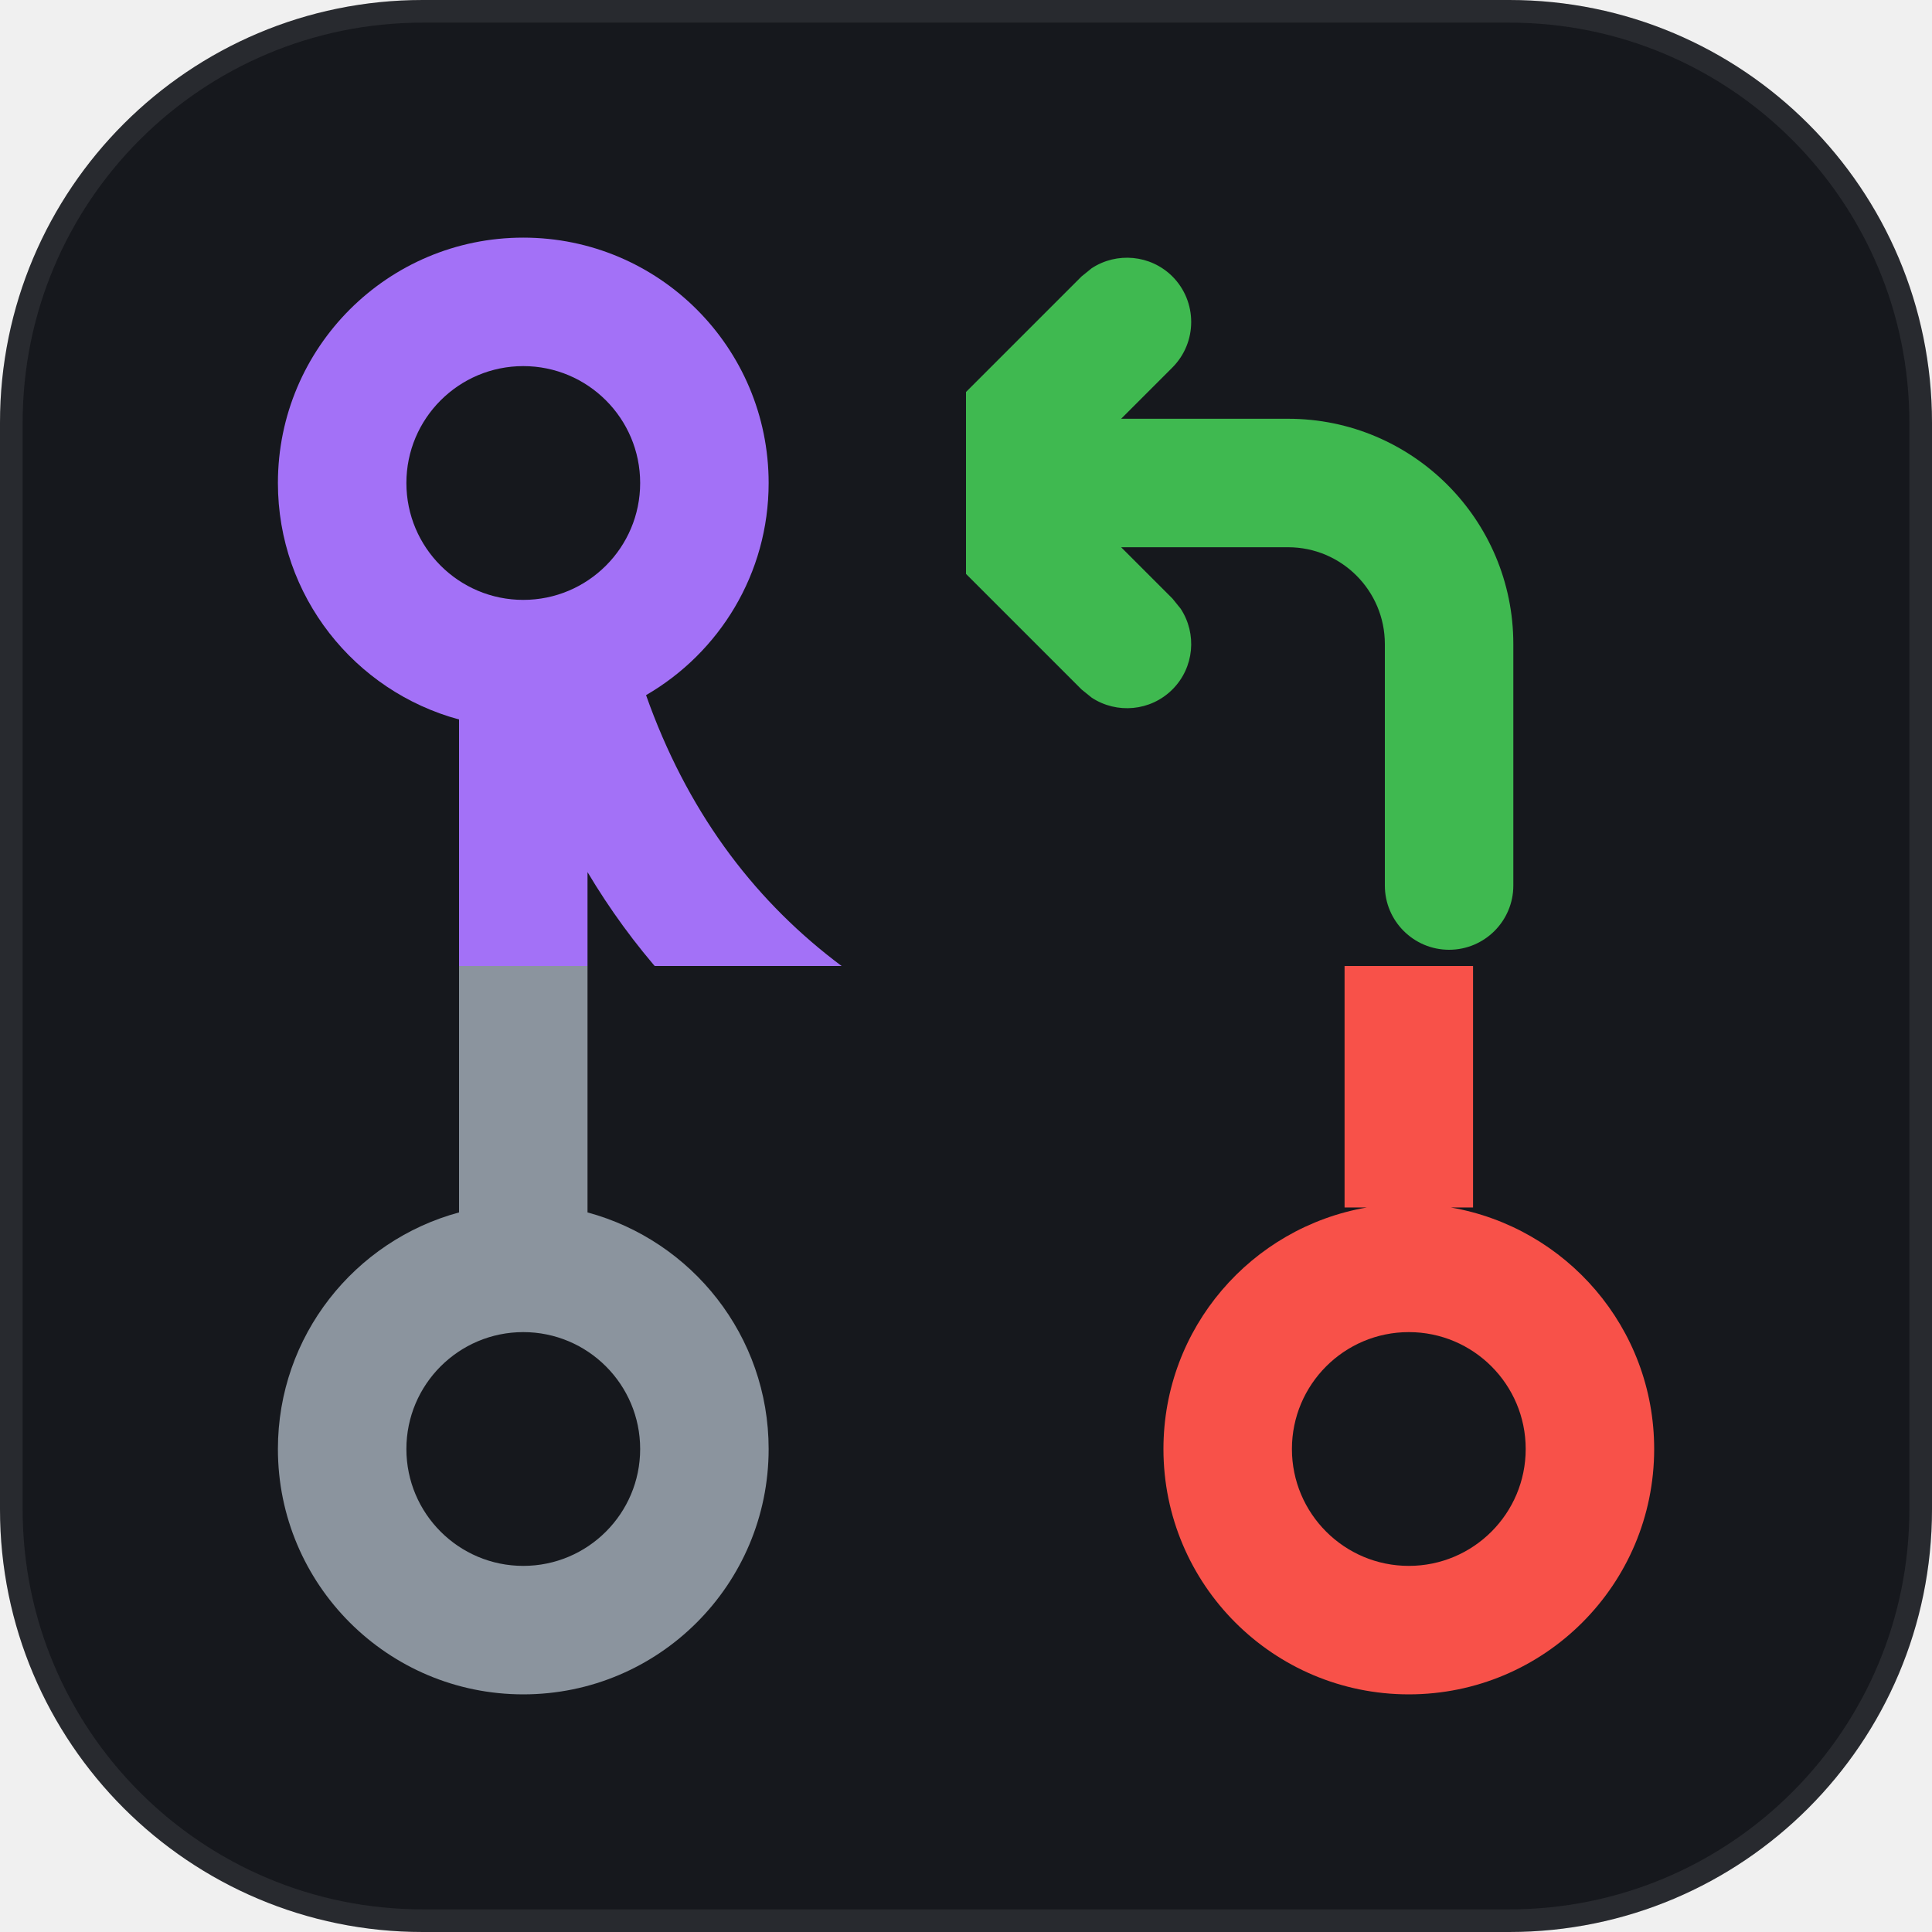
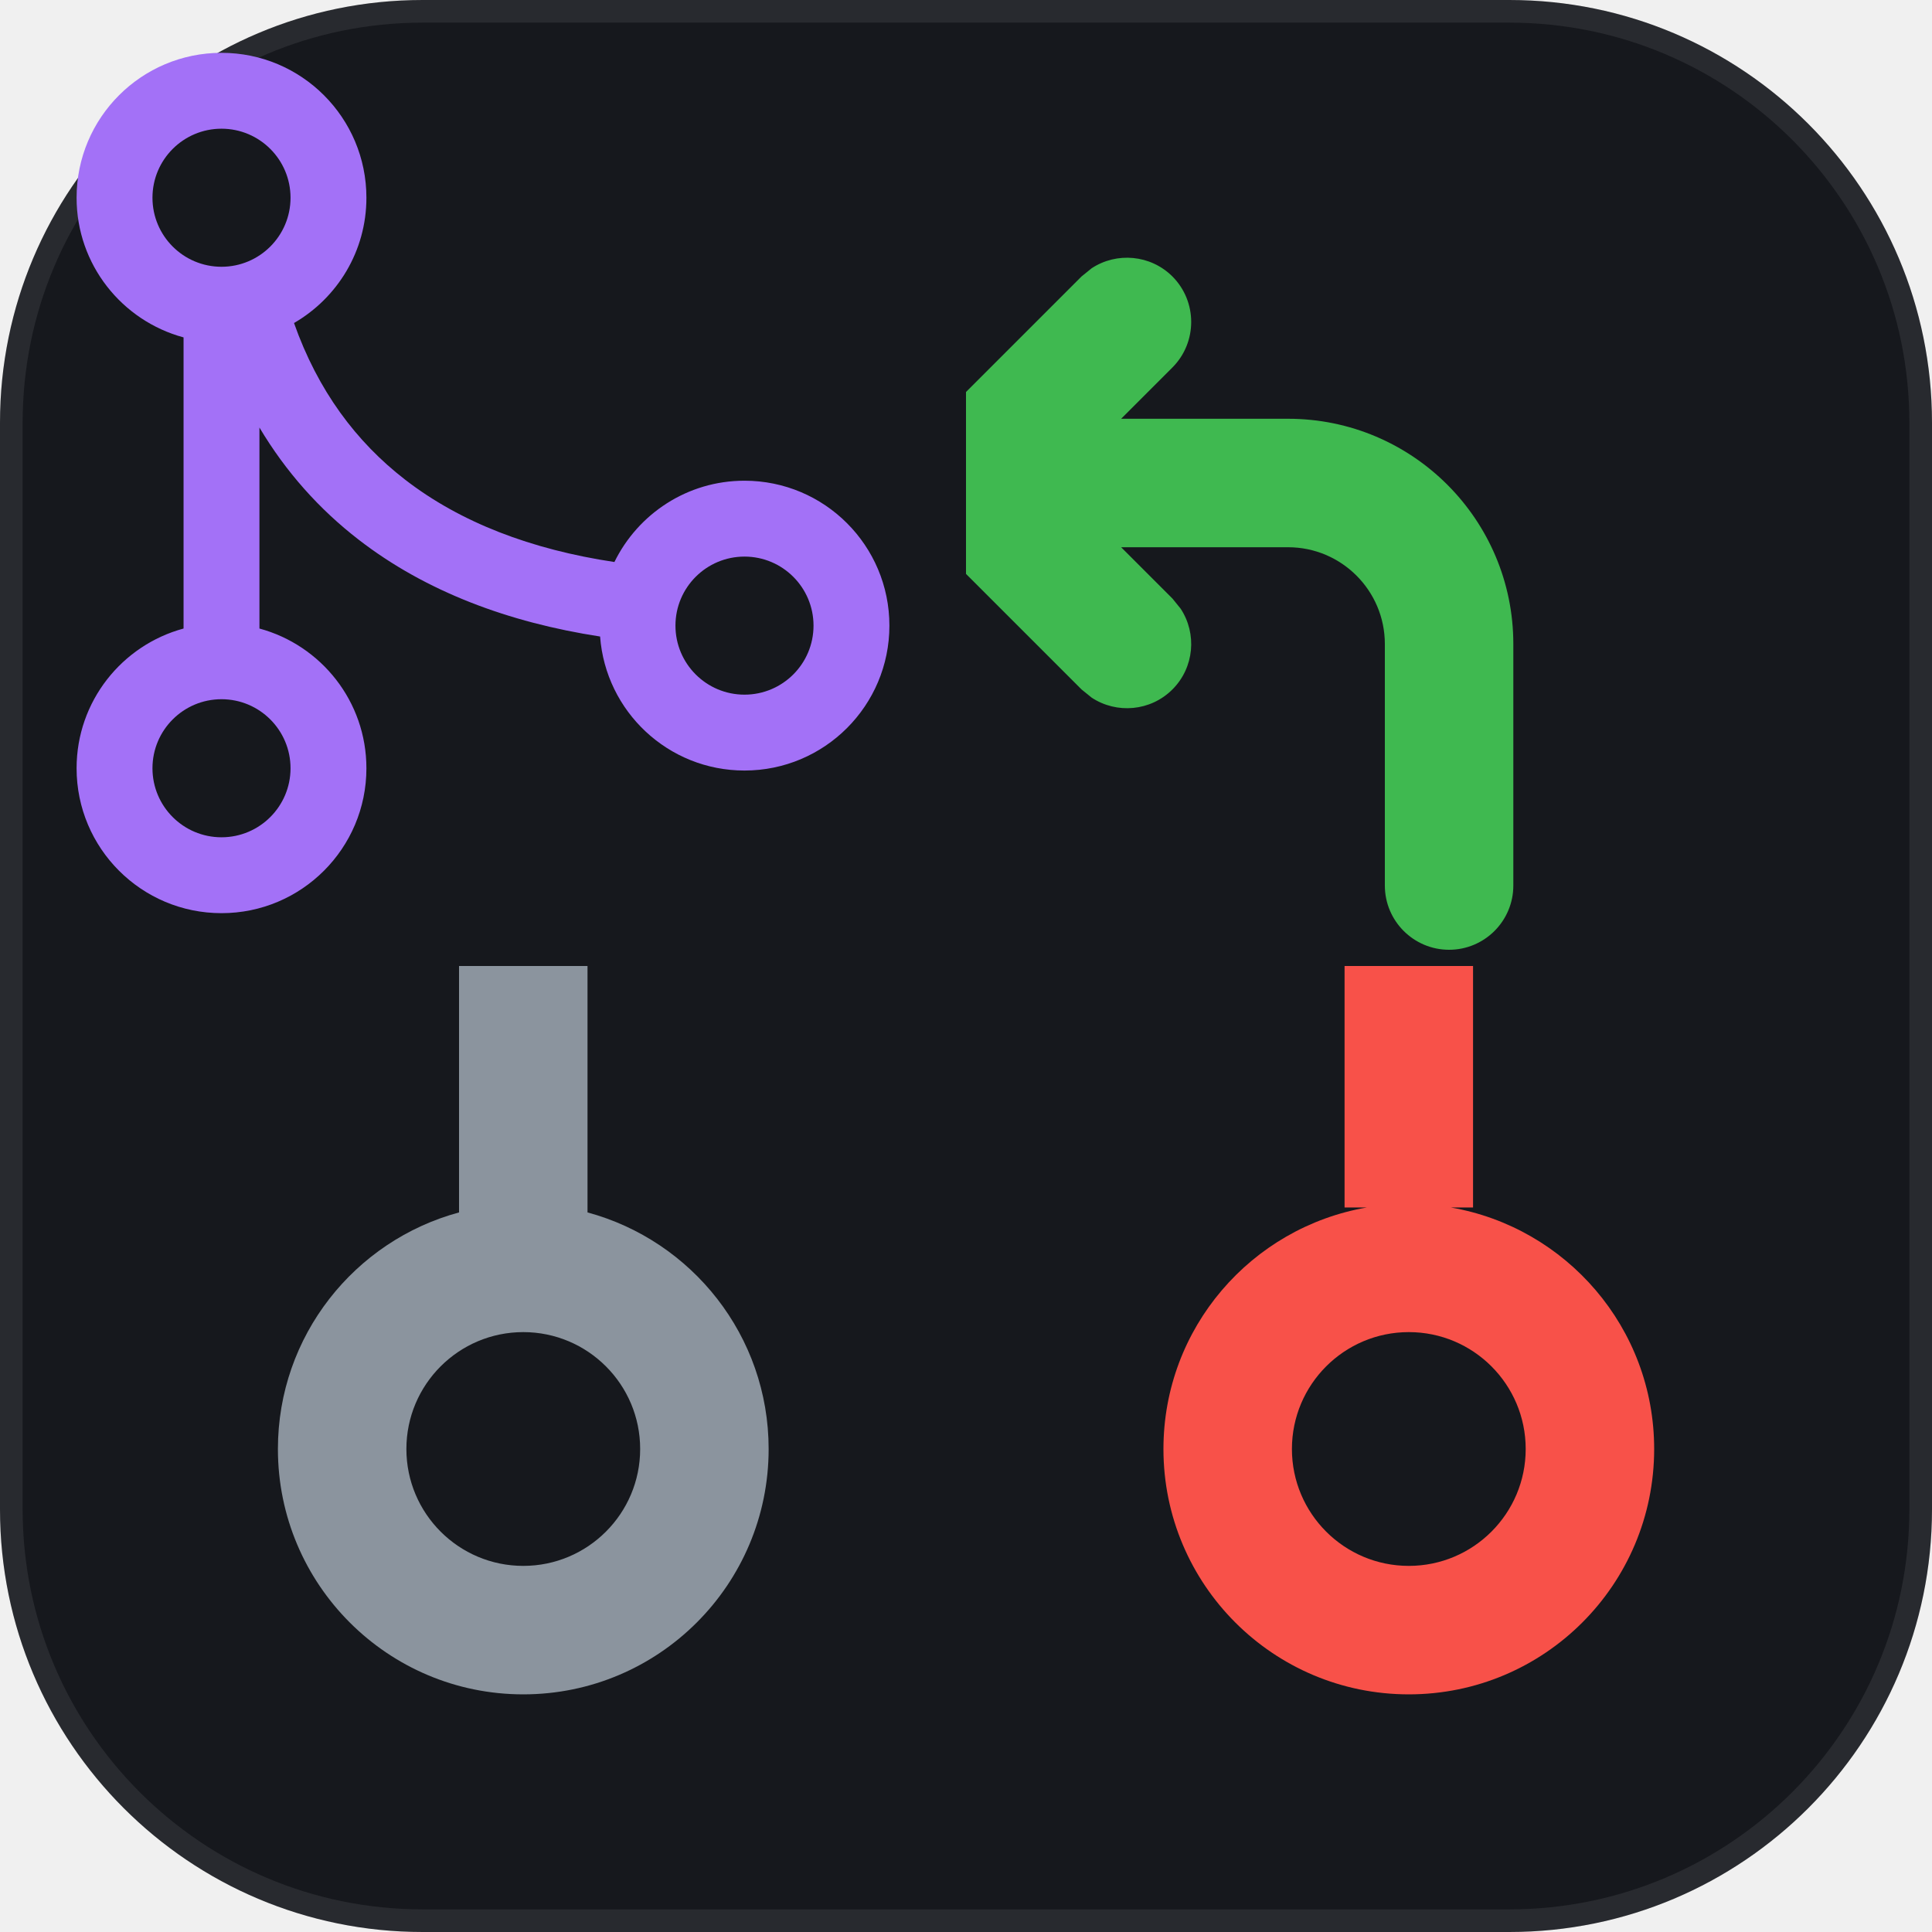
<svg xmlns="http://www.w3.org/2000/svg" width="128" height="128" viewBox="0 0 128 128" fill="none">
  <rect width="128" height="128" rx="28" fill="#16181d" />
  <rect x="0.75" y="0.75" width="126.5" height="126.5" rx="27.25" stroke="#fff" stroke-opacity="0.08" stroke-width="1.5" />
-   <svg x="0" y="0" width="64" height="64" viewBox="0 0 64 64" overflow="hidden">
-     <g transform="scale(6.4)">
-       <g transform="translate(2.87695 2.45996)">
-         <path d="M3.75 12.54C3.75 11.872 3.208 11.33 2.54 11.33C1.872 11.33 1.33 11.872 1.33 12.54C1.33 13.208 1.872 13.75 2.54 13.75C3.208 13.75 3.75 13.208 3.75 12.54ZM12.917 10.04C12.917 9.372 12.375 8.83 11.707 8.83C11.039 8.83 10.497 9.372 10.497 10.04C10.497 10.708 11.039 11.25 11.707 11.25C12.375 11.25 12.917 10.708 12.917 10.04ZM3.75 2.54C3.75 1.872 3.208 1.33 2.54 1.33C1.872 1.33 1.33 1.872 1.33 2.54C1.33 3.208 1.872 3.75 2.54 3.75C3.208 3.75 3.75 3.208 3.75 2.54ZM5.08 2.54C5.08 3.479 4.569 4.297 3.811 4.736C4.229 5.919 4.899 6.818 5.759 7.482C6.726 8.23 7.966 8.706 9.427 8.925C9.84 8.082 10.705 7.5 11.707 7.5C13.11 7.5 14.247 8.637 14.247 10.04C14.247 11.443 13.11 12.58 11.707 12.58C10.369 12.58 9.274 11.545 9.176 10.231C7.57 9.984 6.121 9.443 4.946 8.535C4.253 8 3.668 7.345 3.205 6.568V10.091C4.285 10.383 5.08 11.368 5.08 12.54C5.08 13.943 3.943 15.08 2.54 15.08C1.137 15.08 0 13.943 0 12.54C0 11.368 0.795 10.383 1.875 10.091V4.988C0.795 4.696 0 3.712 0 2.54C0 1.137 1.137 0 2.54 0C3.943 0 5.08 1.137 5.08 2.54Z" fill="#a371f7" />
-       </g>
+   <g transform="translate(-5.8 -5.7982) scale(3.7798)">
+     <g transform="translate(2.87695 2.45996)">
+       <path d="M3.75 12.54C3.75 11.872 3.208 11.33 2.54 11.33C1.872 11.33 1.33 11.872 1.33 12.54C1.33 13.208 1.872 13.75 2.54 13.75C3.208 13.75 3.75 13.208 3.75 12.54ZM12.917 10.04C12.917 9.372 12.375 8.83 11.707 8.83C11.039 8.83 10.497 9.372 10.497 10.04C10.497 10.708 11.039 11.25 11.707 11.25C12.375 11.25 12.917 10.708 12.917 10.04ZM3.75 2.54C3.75 1.872 3.208 1.33 2.54 1.33C1.872 1.33 1.33 1.872 1.33 2.54C1.33 3.208 1.872 3.75 2.54 3.75C3.208 3.75 3.75 3.208 3.75 2.54ZM5.08 2.54C5.08 3.479 4.569 4.297 3.811 4.736C4.229 5.919 4.899 6.818 5.759 7.482C6.726 8.23 7.966 8.706 9.427 8.925C9.84 8.082 10.705 7.5 11.707 7.5C13.11 7.5 14.247 8.637 14.247 10.04C14.247 11.443 13.11 12.58 11.707 12.58C10.369 12.58 9.274 11.545 9.176 10.231C7.57 9.984 6.121 9.443 4.946 8.535C4.253 8 3.668 7.345 3.205 6.568V10.091C4.285 10.383 5.08 11.368 5.08 12.54C5.08 13.943 3.943 15.08 2.54 15.08C1.137 15.08 0 13.943 0 12.54C0 11.368 0.795 10.383 1.875 10.091V4.988C0.795 4.696 0 3.712 0 2.54C0 1.137 1.137 0 2.54 0C3.943 0 5.08 1.137 5.08 2.54Z" fill="#a371f7" />
    </g>
-   </svg>
+   </g>
  <svg x="64" y="0" width="64" height="64" viewBox="64 0 64 64" overflow="hidden">
    <g transform="scale(6.4)">
      <g transform="translate(2.87695 2.45996)">
        <path d="M2.54 0C3.943 0 5.08 1.137 5.08 2.54C5.08 3.712 4.285 4.696 3.205 4.988V10.091C4.285 10.383 5.08 11.368 5.08 12.54C5.08 13.943 3.943 15.08 2.54 15.08C1.137 15.08 0 13.943 0 12.54C0 11.368 0.795 10.383 1.875 10.091V4.988C0.795 4.696 0 3.712 0 2.54C0 1.137 1.137 0 2.54 0ZM2.54 11.33C1.872 11.33 1.33 11.872 1.33 12.54C1.33 13.208 1.872 13.75 2.54 13.75C3.208 13.75 3.75 13.208 3.75 12.54C3.75 11.872 3.208 11.33 2.54 11.33ZM2.54 1.33C1.872 1.33 1.33 1.872 1.33 2.54C1.33 3.208 1.872 3.75 2.54 3.75C3.208 3.75 3.75 3.208 3.75 2.54C3.75 1.872 3.208 1.33 2.54 1.33Z" fill="#3fb950" />
        <path d="M12.123 9.375C12.49 9.375 12.788 9.673 12.788 10.04V11.458H14.207L14.341 11.472C14.644 11.534 14.872 11.802 14.872 12.123C14.872 12.444 14.644 12.712 14.341 12.774L14.207 12.788H12.788V14.207C12.788 14.574 12.49 14.872 12.123 14.872C11.756 14.872 11.458 14.574 11.458 14.207V12.788H10.04C9.673 12.788 9.375 12.49 9.375 12.123C9.375 11.756 9.673 11.458 10.04 11.458H11.458V10.04C11.458 9.673 11.756 9.375 12.123 9.375Z" fill="#3fb950" />
        <path d="M8.424 0.317C8.682 0.147 9.033 0.176 9.26 0.402C9.519 0.662 9.519 1.084 9.26 1.344L8.729 1.875H10.457C11.745 1.875 12.789 2.919 12.789 4.207V6.707C12.789 7.074 12.491 7.372 12.124 7.372C11.757 7.372 11.459 7.074 11.459 6.707V4.207C11.459 3.654 11.01 3.205 10.457 3.205H8.729L9.26 3.736L9.345 3.841C9.515 4.099 9.487 4.45 9.26 4.677C9.033 4.904 8.682 4.932 8.424 4.762L8.319 4.677L6.652 3.01C6.393 2.75 6.393 2.329 6.652 2.069L8.319 0.402L8.424 0.317Z" fill="#3fb950" />
      </g>
    </g>
  </svg>
  <svg x="0" y="64" width="64" height="64" viewBox="0 64 64 64" overflow="hidden">
    <g transform="scale(6.4)">
      <g transform="translate(2.87695 2.45996)">
        <path d="M2.54 0C3.943 0 5.08 1.137 5.08 2.54C5.08 3.712 4.285 4.696 3.205 4.988V10.091C4.285 10.383 5.08 11.368 5.08 12.54C5.08 13.943 3.943 15.08 2.54 15.08C1.137 15.08 0 13.943 0 12.54C0 11.368 0.795 10.383 1.875 10.091V4.988C0.795 4.696 0 3.712 0 2.54C0 1.137 1.137 0 2.54 0ZM2.54 11.33C1.872 11.33 1.33 11.872 1.33 12.54C1.33 13.208 1.872 13.75 2.54 13.75C3.208 13.75 3.75 13.208 3.75 12.54C3.75 11.872 3.208 11.33 2.54 11.33ZM2.54 1.33C1.872 1.33 1.33 1.872 1.33 2.54C1.33 3.208 1.872 3.75 2.54 3.75C3.208 3.75 3.75 3.208 3.75 2.54C3.75 1.872 3.208 1.33 2.54 1.33Z" fill="#8b949e" />
        <path d="M11.707 10C13.11 10 14.247 11.137 14.247 12.54C14.247 13.943 13.11 15.08 11.707 15.08C10.304 15.08 9.167 13.943 9.167 12.54C9.167 11.137 10.304 10 11.707 10ZM11.707 11.33C11.039 11.33 10.497 11.872 10.497 12.54C10.497 13.208 11.039 13.75 11.707 13.75C12.375 13.75 12.917 13.208 12.917 12.54C12.917 11.872 12.375 11.33 11.707 11.33Z" fill="#8b949e" />
        <path d="M11.703 5.79C12.255 5.79 12.703 6.238 12.703 6.79C12.703 7.342 12.255 7.79 11.703 7.79C11.151 7.79 10.703 7.342 10.703 6.79C10.703 6.238 11.151 5.79 11.703 5.79Z" fill="#8b949e" />
        <path d="M11.703 1.54C12.255 1.54 12.703 1.988 12.703 2.54C12.703 3.092 12.255 3.54 11.703 3.54C11.151 3.54 10.703 3.092 10.703 2.54C10.703 1.988 11.151 1.54 11.703 1.54Z" fill="#8b949e" />
      </g>
    </g>
  </svg>
  <svg x="64" y="64" width="64" height="64" viewBox="64 64 64 64" overflow="hidden">
    <g transform="scale(6.4)">
      <g transform="translate(2.87695 2.45996)">
        <path d="M3.75 12.54C3.75 11.872 3.208 11.33 2.54 11.33C1.872 11.33 1.33 11.872 1.33 12.54C1.33 13.208 1.872 13.75 2.54 13.75C3.208 13.75 3.75 13.208 3.75 12.54ZM12.917 12.54C12.917 11.872 12.375 11.33 11.707 11.33C11.039 11.33 10.497 11.872 10.497 12.54C10.497 13.208 11.039 13.75 11.707 13.75C12.375 13.75 12.917 13.208 12.917 12.54ZM12.903 0.403C13.163 0.144 13.584 0.144 13.844 0.403C14.103 0.663 14.103 1.084 13.844 1.344L12.648 2.54L13.844 3.736L13.929 3.841C14.099 4.099 14.071 4.45 13.844 4.677C13.617 4.904 13.266 4.932 13.008 4.762L12.903 4.677L11.706 3.48L10.511 4.677L10.406 4.762C10.148 4.932 9.797 4.904 9.569 4.677C9.31 4.417 9.31 3.996 9.569 3.736L10.766 2.54L9.569 1.344L9.484 1.239C9.314 0.981 9.342 0.631 9.569 0.403C9.797 0.176 10.148 0.148 10.406 0.318L10.511 0.403L11.706 1.599L12.903 0.403ZM3.75 2.54C3.75 1.872 3.208 1.33 2.54 1.33C1.872 1.33 1.33 1.872 1.33 2.54C1.33 3.208 1.872 3.75 2.54 3.75C3.208 3.75 3.75 3.208 3.75 2.54ZM14.247 12.54C14.247 13.943 13.11 15.08 11.707 15.08C10.304 15.08 9.167 13.943 9.167 12.54C9.167 11.286 10.076 10.247 11.271 10.04H11.042V7.123C11.042 6.756 11.34 6.458 11.707 6.458C12.074 6.458 12.372 6.756 12.372 7.123V10.04H12.143C13.337 10.247 14.247 11.286 14.247 12.54ZM5.08 2.54C5.08 3.712 4.285 4.696 3.205 4.988V10.091C4.285 10.383 5.08 11.368 5.08 12.54C5.08 13.943 3.943 15.08 2.54 15.08C1.137 15.08 0 13.943 0 12.54C0 11.368 0.795 10.383 1.875 10.091V4.988C0.795 4.696 0 3.712 0 2.54C0 1.137 1.137 0 2.54 0C3.943 0 5.08 1.137 5.08 2.54Z" fill="#f85149" />
      </g>
    </g>
  </svg>
</svg>
